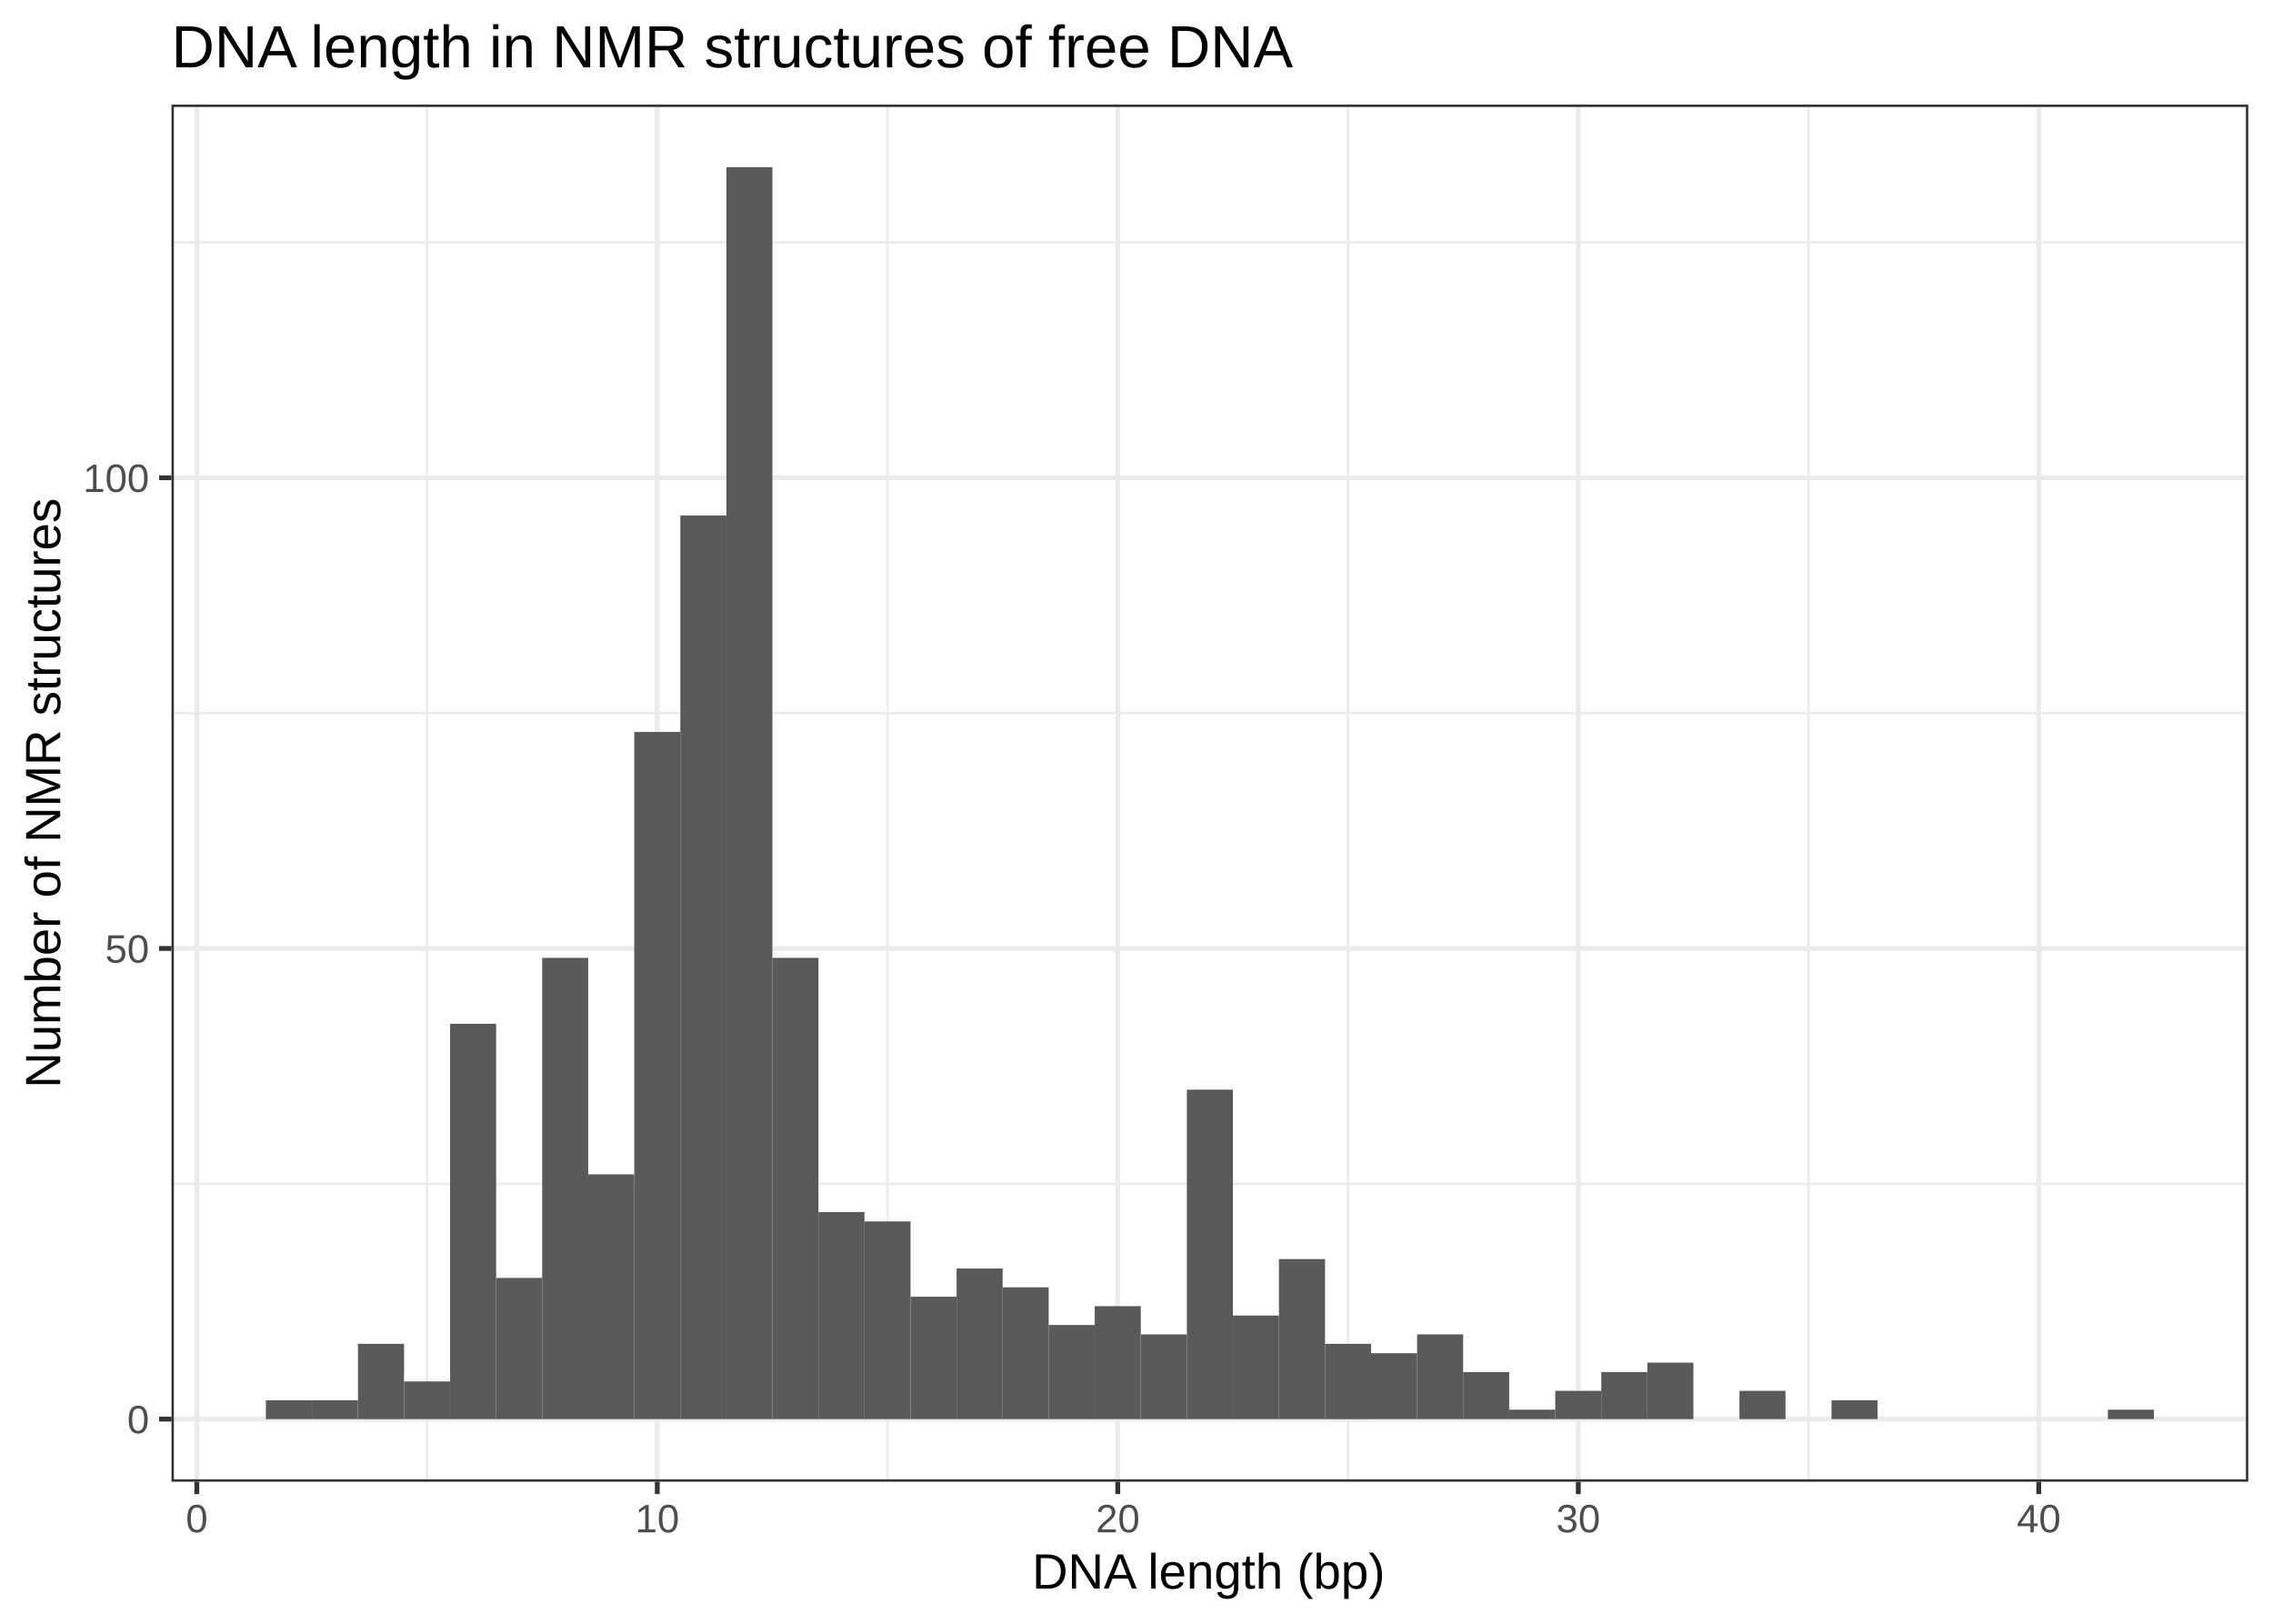
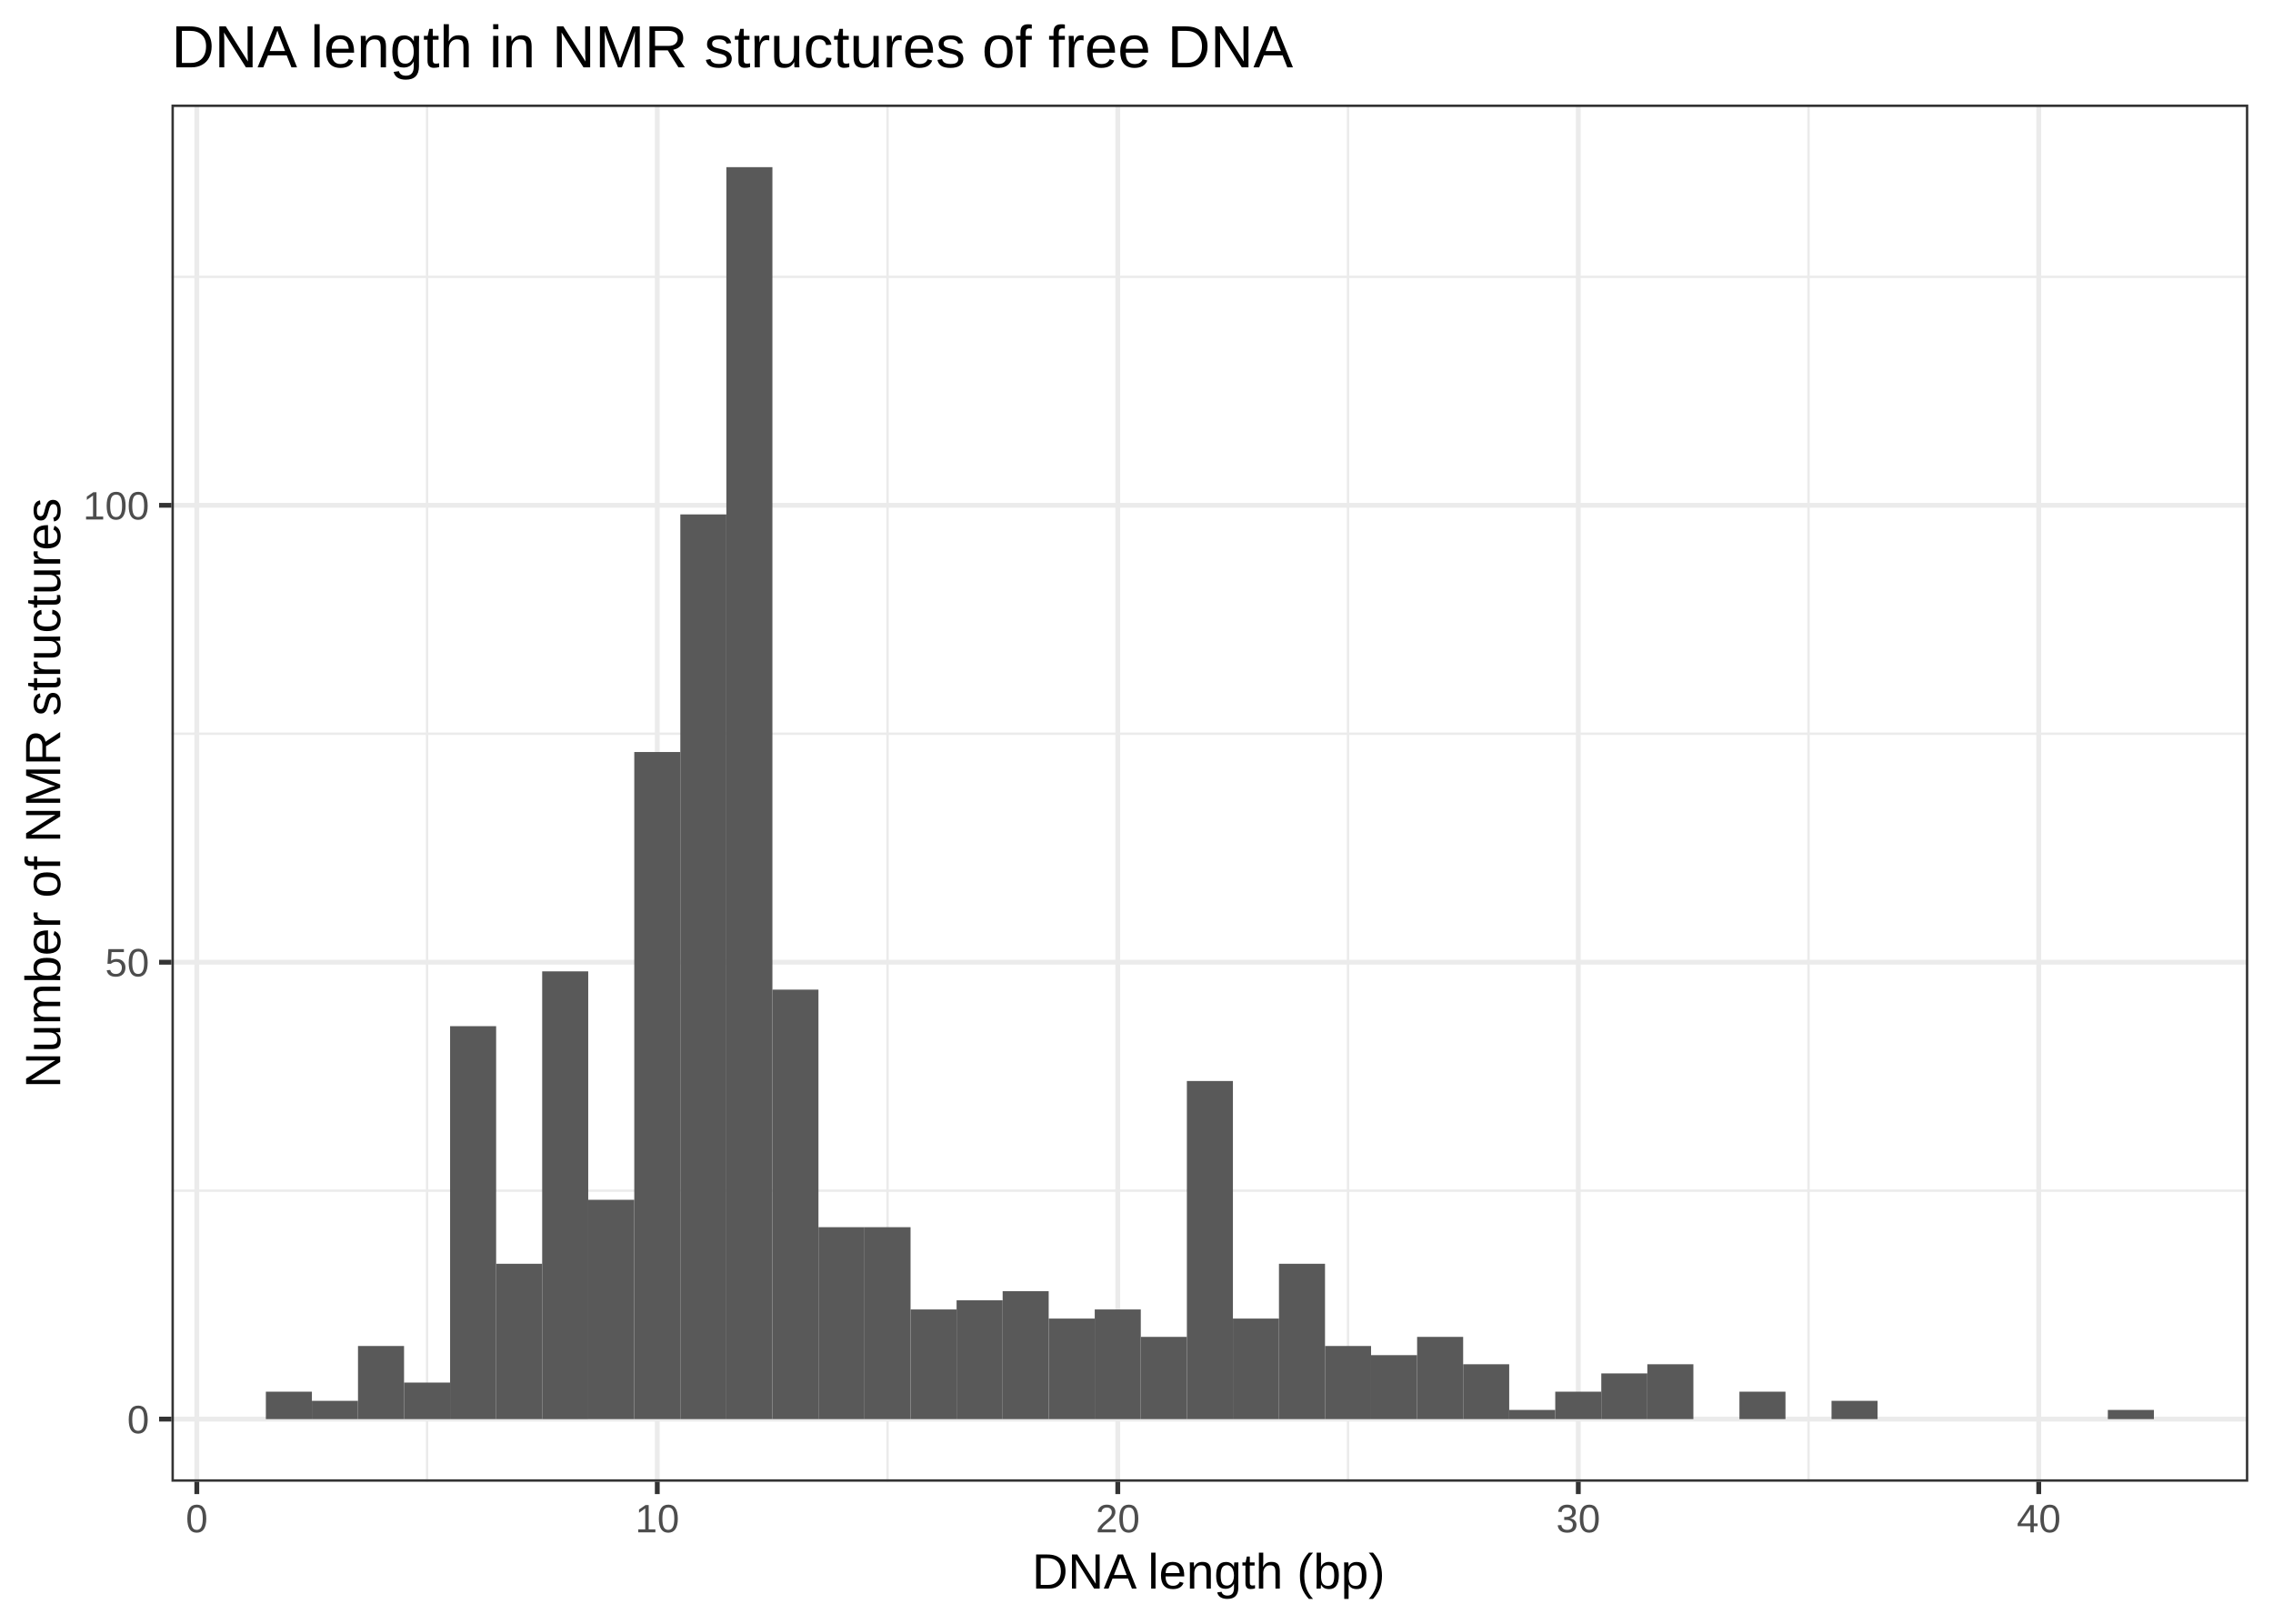
<svg xmlns="http://www.w3.org/2000/svg" viewBox="0 0 504.00 360.00">
  <defs>
    <style type="text/css">
    line, polyline, polygon, path, rect, circle {
      fill: none;
      stroke: #000000;
      stroke-linecap: round;
      stroke-linejoin: round;
      stroke-miterlimit: 10.00;
    }
  </style>
  </defs>
  <rect width="100%" height="100%" style="stroke: none; fill: #FFFFFF;" />
  <rect x="0.00" y="0" width="504.00" height="360.00" style="stroke-width: 1.07; stroke: #FFFFFF; fill: #FFFFFF;" />
  <defs>
    <clipPath id="cpMzguMDJ8NDk4LjUyfDMyOC41MXwyMy4xOQ==">
      <rect x="38.02" y="23.19" width="460.50" height="305.32" />
    </clipPath>
  </defs>
  <rect x="38.02" y="23.19" width="460.50" height="305.32" style="stroke-width: 1.07; stroke: none; fill: #FFFFFF;" clip-path="url(#cpMzguMDJ8NDk4LjUyfDMyOC41MXwyMy4xOQ==)" />
-   <polyline points="38.02,262.46 498.52,262.46 " style="stroke-width: 0.53; stroke: #EBEBEB; stroke-linecap: butt;" clip-path="url(#cpMzguMDJ8NDk4LjUyfDMyOC41MXwyMy4xOQ==)" />
-   <polyline points="38.02,158.11 498.52,158.11 " style="stroke-width: 0.53; stroke: #EBEBEB; stroke-linecap: butt;" clip-path="url(#cpMzguMDJ8NDk4LjUyfDMyOC41MXwyMy4xOQ==)" />
-   <polyline points="38.02,53.76 498.52,53.76 " style="stroke-width: 0.53; stroke: #EBEBEB; stroke-linecap: butt;" clip-path="url(#cpMzguMDJ8NDk4LjUyfDMyOC41MXwyMy4xOQ==)" />
+   <polyline points="38.02,263.98 498.52,263.98 " style="stroke-width: 0.53; stroke: #EBEBEB; stroke-linecap: butt;" clip-path="url(#cpMzguMDJ8NDk4LjUyfDMyOC41MXwyMy4xOQ==)" />
+   <polyline points="38.02,162.68 498.52,162.68 " style="stroke-width: 0.53; stroke: #EBEBEB; stroke-linecap: butt;" clip-path="url(#cpMzguMDJ8NDk4LjUyfDMyOC41MXwyMy4xOQ==)" />
+   <polyline points="38.02,61.38 498.52,61.38 " style="stroke-width: 0.53; stroke: #EBEBEB; stroke-linecap: butt;" clip-path="url(#cpMzguMDJ8NDk4LjUyfDMyOC41MXwyMy4xOQ==)" />
  <polyline points="94.69,328.51 94.69,23.19 " style="stroke-width: 0.53; stroke: #EBEBEB; stroke-linecap: butt;" clip-path="url(#cpMzguMDJ8NDk4LjUyfDMyOC41MXwyMy4xOQ==)" />
  <polyline points="196.80,328.51 196.80,23.19 " style="stroke-width: 0.53; stroke: #EBEBEB; stroke-linecap: butt;" clip-path="url(#cpMzguMDJ8NDk4LjUyfDMyOC41MXwyMy4xOQ==)" />
  <polyline points="298.90,328.51 298.90,23.19 " style="stroke-width: 0.53; stroke: #EBEBEB; stroke-linecap: butt;" clip-path="url(#cpMzguMDJ8NDk4LjUyfDMyOC41MXwyMy4xOQ==)" />
  <polyline points="401.01,328.51 401.01,23.19 " style="stroke-width: 0.53; stroke: #EBEBEB; stroke-linecap: butt;" clip-path="url(#cpMzguMDJ8NDk4LjUyfDMyOC41MXwyMy4xOQ==)" />
  <polyline points="38.02,314.63 498.52,314.63 " style="stroke-width: 1.07; stroke: #EBEBEB; stroke-linecap: butt;" clip-path="url(#cpMzguMDJ8NDk4LjUyfDMyOC41MXwyMy4xOQ==)" />
-   <polyline points="38.02,210.28 498.52,210.28 " style="stroke-width: 1.07; stroke: #EBEBEB; stroke-linecap: butt;" clip-path="url(#cpMzguMDJ8NDk4LjUyfDMyOC41MXwyMy4xOQ==)" />
-   <polyline points="38.02,105.93 498.52,105.93 " style="stroke-width: 1.07; stroke: #EBEBEB; stroke-linecap: butt;" clip-path="url(#cpMzguMDJ8NDk4LjUyfDMyOC41MXwyMy4xOQ==)" />
+   <polyline points="38.02,213.33 498.52,213.33 " style="stroke-width: 1.07; stroke: #EBEBEB; stroke-linecap: butt;" clip-path="url(#cpMzguMDJ8NDk4LjUyfDMyOC41MXwyMy4xOQ==)" />
+   <polyline points="38.02,112.03 498.52,112.03 " style="stroke-width: 1.07; stroke: #EBEBEB; stroke-linecap: butt;" clip-path="url(#cpMzguMDJ8NDk4LjUyfDMyOC41MXwyMy4xOQ==)" />
  <polyline points="43.64,328.51 43.64,23.19 " style="stroke-width: 1.07; stroke: #EBEBEB; stroke-linecap: butt;" clip-path="url(#cpMzguMDJ8NDk4LjUyfDMyOC41MXwyMy4xOQ==)" />
  <polyline points="145.74,328.51 145.74,23.19 " style="stroke-width: 1.07; stroke: #EBEBEB; stroke-linecap: butt;" clip-path="url(#cpMzguMDJ8NDk4LjUyfDMyOC41MXwyMy4xOQ==)" />
  <polyline points="247.85,328.51 247.85,23.19 " style="stroke-width: 1.07; stroke: #EBEBEB; stroke-linecap: butt;" clip-path="url(#cpMzguMDJ8NDk4LjUyfDMyOC41MXwyMy4xOQ==)" />
  <polyline points="349.96,328.51 349.96,23.19 " style="stroke-width: 1.07; stroke: #EBEBEB; stroke-linecap: butt;" clip-path="url(#cpMzguMDJ8NDk4LjUyfDMyOC41MXwyMy4xOQ==)" />
  <polyline points="452.06,328.51 452.06,23.19 " style="stroke-width: 1.07; stroke: #EBEBEB; stroke-linecap: butt;" clip-path="url(#cpMzguMDJ8NDk4LjUyfDMyOC41MXwyMy4xOQ==)" />
-   <rect x="58.95" y="310.46" width="10.21" height="4.17" style="stroke-width: 1.07; stroke: none; stroke-linecap: square; stroke-linejoin: miter; fill: #595959;" clip-path="url(#cpMzguMDJ8NDk4LjUyfDMyOC41MXwyMy4xOQ==)" />
-   <rect x="69.16" y="310.46" width="10.21" height="4.17" style="stroke-width: 1.07; stroke: none; stroke-linecap: square; stroke-linejoin: miter; fill: #595959;" clip-path="url(#cpMzguMDJ8NDk4LjUyfDMyOC41MXwyMy4xOQ==)" />
-   <rect x="79.38" y="297.94" width="10.21" height="16.70" style="stroke-width: 1.07; stroke: none; stroke-linecap: square; stroke-linejoin: miter; fill: #595959;" clip-path="url(#cpMzguMDJ8NDk4LjUyfDMyOC41MXwyMy4xOQ==)" />
-   <rect x="89.59" y="306.28" width="10.21" height="8.35" style="stroke-width: 1.07; stroke: none; stroke-linecap: square; stroke-linejoin: miter; fill: #595959;" clip-path="url(#cpMzguMDJ8NDk4LjUyfDMyOC41MXwyMy4xOQ==)" />
-   <rect x="99.80" y="226.98" width="10.21" height="87.65" style="stroke-width: 1.07; stroke: none; stroke-linecap: square; stroke-linejoin: miter; fill: #595959;" clip-path="url(#cpMzguMDJ8NDk4LjUyfDMyOC41MXwyMy4xOQ==)" />
-   <rect x="110.01" y="283.33" width="10.21" height="31.30" style="stroke-width: 1.07; stroke: none; stroke-linecap: square; stroke-linejoin: miter; fill: #595959;" clip-path="url(#cpMzguMDJ8NDk4LjUyfDMyOC41MXwyMy4xOQ==)" />
-   <rect x="120.22" y="212.37" width="10.21" height="102.26" style="stroke-width: 1.07; stroke: none; stroke-linecap: square; stroke-linejoin: miter; fill: #595959;" clip-path="url(#cpMzguMDJ8NDk4LjUyfDMyOC41MXwyMy4xOQ==)" />
-   <rect x="130.43" y="260.37" width="10.21" height="54.26" style="stroke-width: 1.07; stroke: none; stroke-linecap: square; stroke-linejoin: miter; fill: #595959;" clip-path="url(#cpMzguMDJ8NDk4LjUyfDMyOC41MXwyMy4xOQ==)" />
-   <rect x="140.64" y="162.28" width="10.21" height="152.35" style="stroke-width: 1.07; stroke: none; stroke-linecap: square; stroke-linejoin: miter; fill: #595959;" clip-path="url(#cpMzguMDJ8NDk4LjUyfDMyOC41MXwyMy4xOQ==)" />
-   <rect x="150.85" y="114.28" width="10.21" height="200.35" style="stroke-width: 1.07; stroke: none; stroke-linecap: square; stroke-linejoin: miter; fill: #595959;" clip-path="url(#cpMzguMDJ8NDk4LjUyfDMyOC41MXwyMy4xOQ==)" />
+   <rect x="58.95" y="308.55" width="10.21" height="6.08" style="stroke-width: 1.07; stroke: none; stroke-linecap: square; stroke-linejoin: miter; fill: #595959;" clip-path="url(#cpMzguMDJ8NDk4LjUyfDMyOC41MXwyMy4xOQ==)" />
+   <rect x="69.16" y="310.58" width="10.21" height="4.05" style="stroke-width: 1.07; stroke: none; stroke-linecap: square; stroke-linejoin: miter; fill: #595959;" clip-path="url(#cpMzguMDJ8NDk4LjUyfDMyOC41MXwyMy4xOQ==)" />
+   <rect x="79.38" y="298.42" width="10.21" height="16.21" style="stroke-width: 1.07; stroke: none; stroke-linecap: square; stroke-linejoin: miter; fill: #595959;" clip-path="url(#cpMzguMDJ8NDk4LjUyfDMyOC41MXwyMy4xOQ==)" />
+   <rect x="89.59" y="306.53" width="10.21" height="8.10" style="stroke-width: 1.07; stroke: none; stroke-linecap: square; stroke-linejoin: miter; fill: #595959;" clip-path="url(#cpMzguMDJ8NDk4LjUyfDMyOC41MXwyMy4xOQ==)" />
+   <rect x="99.80" y="227.51" width="10.21" height="87.12" style="stroke-width: 1.07; stroke: none; stroke-linecap: square; stroke-linejoin: miter; fill: #595959;" clip-path="url(#cpMzguMDJ8NDk4LjUyfDMyOC41MXwyMy4xOQ==)" />
+   <rect x="110.01" y="280.19" width="10.21" height="34.44" style="stroke-width: 1.07; stroke: none; stroke-linecap: square; stroke-linejoin: miter; fill: #595959;" clip-path="url(#cpMzguMDJ8NDk4LjUyfDMyOC41MXwyMy4xOQ==)" />
+   <rect x="120.22" y="215.36" width="10.21" height="99.28" style="stroke-width: 1.07; stroke: none; stroke-linecap: square; stroke-linejoin: miter; fill: #595959;" clip-path="url(#cpMzguMDJ8NDk4LjUyfDMyOC41MXwyMy4xOQ==)" />
+   <rect x="130.43" y="266.01" width="10.21" height="48.62" style="stroke-width: 1.07; stroke: none; stroke-linecap: square; stroke-linejoin: miter; fill: #595959;" clip-path="url(#cpMzguMDJ8NDk4LjUyfDMyOC41MXwyMy4xOQ==)" />
+   <rect x="140.64" y="166.73" width="10.21" height="147.90" style="stroke-width: 1.07; stroke: none; stroke-linecap: square; stroke-linejoin: miter; fill: #595959;" clip-path="url(#cpMzguMDJ8NDk4LjUyfDMyOC41MXwyMy4xOQ==)" />
+   <rect x="150.85" y="114.05" width="10.21" height="200.58" style="stroke-width: 1.07; stroke: none; stroke-linecap: square; stroke-linejoin: miter; fill: #595959;" clip-path="url(#cpMzguMDJ8NDk4LjUyfDMyOC41MXwyMy4xOQ==)" />
  <rect x="161.06" y="37.06" width="10.21" height="277.57" style="stroke-width: 1.07; stroke: none; stroke-linecap: square; stroke-linejoin: miter; fill: #595959;" clip-path="url(#cpMzguMDJ8NDk4LjUyfDMyOC41MXwyMy4xOQ==)" />
-   <rect x="171.27" y="212.37" width="10.21" height="102.26" style="stroke-width: 1.07; stroke: none; stroke-linecap: square; stroke-linejoin: miter; fill: #595959;" clip-path="url(#cpMzguMDJ8NDk4LjUyfDMyOC41MXwyMy4xOQ==)" />
-   <rect x="181.48" y="268.72" width="10.21" height="45.91" style="stroke-width: 1.07; stroke: none; stroke-linecap: square; stroke-linejoin: miter; fill: #595959;" clip-path="url(#cpMzguMDJ8NDk4LjUyfDMyOC41MXwyMy4xOQ==)" />
-   <rect x="191.69" y="270.80" width="10.21" height="43.83" style="stroke-width: 1.07; stroke: none; stroke-linecap: square; stroke-linejoin: miter; fill: #595959;" clip-path="url(#cpMzguMDJ8NDk4LjUyfDMyOC41MXwyMy4xOQ==)" />
-   <rect x="201.90" y="287.50" width="10.21" height="27.13" style="stroke-width: 1.07; stroke: none; stroke-linecap: square; stroke-linejoin: miter; fill: #595959;" clip-path="url(#cpMzguMDJ8NDk4LjUyfDMyOC41MXwyMy4xOQ==)" />
-   <rect x="212.11" y="281.24" width="10.21" height="33.39" style="stroke-width: 1.07; stroke: none; stroke-linecap: square; stroke-linejoin: miter; fill: #595959;" clip-path="url(#cpMzguMDJ8NDk4LjUyfDMyOC41MXwyMy4xOQ==)" />
-   <rect x="222.32" y="285.41" width="10.21" height="29.22" style="stroke-width: 1.07; stroke: none; stroke-linecap: square; stroke-linejoin: miter; fill: #595959;" clip-path="url(#cpMzguMDJ8NDk4LjUyfDMyOC41MXwyMy4xOQ==)" />
-   <rect x="232.53" y="293.76" width="10.21" height="20.87" style="stroke-width: 1.07; stroke: none; stroke-linecap: square; stroke-linejoin: miter; fill: #595959;" clip-path="url(#cpMzguMDJ8NDk4LjUyfDMyOC41MXwyMy4xOQ==)" />
-   <rect x="242.74" y="289.59" width="10.21" height="25.04" style="stroke-width: 1.07; stroke: none; stroke-linecap: square; stroke-linejoin: miter; fill: #595959;" clip-path="url(#cpMzguMDJ8NDk4LjUyfDMyOC41MXwyMy4xOQ==)" />
-   <rect x="252.96" y="295.85" width="10.21" height="18.78" style="stroke-width: 1.07; stroke: none; stroke-linecap: square; stroke-linejoin: miter; fill: #595959;" clip-path="url(#cpMzguMDJ8NDk4LjUyfDMyOC41MXwyMy4xOQ==)" />
-   <rect x="263.17" y="241.59" width="10.21" height="73.04" style="stroke-width: 1.07; stroke: none; stroke-linecap: square; stroke-linejoin: miter; fill: #595959;" clip-path="url(#cpMzguMDJ8NDk4LjUyfDMyOC41MXwyMy4xOQ==)" />
-   <rect x="273.38" y="291.67" width="10.21" height="22.96" style="stroke-width: 1.07; stroke: none; stroke-linecap: square; stroke-linejoin: miter; fill: #595959;" clip-path="url(#cpMzguMDJ8NDk4LjUyfDMyOC41MXwyMy4xOQ==)" />
-   <rect x="283.59" y="279.15" width="10.21" height="35.48" style="stroke-width: 1.07; stroke: none; stroke-linecap: square; stroke-linejoin: miter; fill: #595959;" clip-path="url(#cpMzguMDJ8NDk4LjUyfDMyOC41MXwyMy4xOQ==)" />
-   <rect x="293.80" y="297.94" width="10.21" height="16.70" style="stroke-width: 1.07; stroke: none; stroke-linecap: square; stroke-linejoin: miter; fill: #595959;" clip-path="url(#cpMzguMDJ8NDk4LjUyfDMyOC41MXwyMy4xOQ==)" />
-   <rect x="304.01" y="300.02" width="10.21" height="14.61" style="stroke-width: 1.07; stroke: none; stroke-linecap: square; stroke-linejoin: miter; fill: #595959;" clip-path="url(#cpMzguMDJ8NDk4LjUyfDMyOC41MXwyMy4xOQ==)" />
-   <rect x="314.22" y="295.85" width="10.21" height="18.78" style="stroke-width: 1.07; stroke: none; stroke-linecap: square; stroke-linejoin: miter; fill: #595959;" clip-path="url(#cpMzguMDJ8NDk4LjUyfDMyOC41MXwyMy4xOQ==)" />
-   <rect x="324.43" y="304.20" width="10.21" height="10.43" style="stroke-width: 1.07; stroke: none; stroke-linecap: square; stroke-linejoin: miter; fill: #595959;" clip-path="url(#cpMzguMDJ8NDk4LjUyfDMyOC41MXwyMy4xOQ==)" />
-   <rect x="334.64" y="312.54" width="10.21" height="2.09" style="stroke-width: 1.07; stroke: none; stroke-linecap: square; stroke-linejoin: miter; fill: #595959;" clip-path="url(#cpMzguMDJ8NDk4LjUyfDMyOC41MXwyMy4xOQ==)" />
-   <rect x="344.85" y="308.37" width="10.21" height="6.26" style="stroke-width: 1.07; stroke: none; stroke-linecap: square; stroke-linejoin: miter; fill: #595959;" clip-path="url(#cpMzguMDJ8NDk4LjUyfDMyOC41MXwyMy4xOQ==)" />
-   <rect x="355.06" y="304.20" width="10.21" height="10.43" style="stroke-width: 1.07; stroke: none; stroke-linecap: square; stroke-linejoin: miter; fill: #595959;" clip-path="url(#cpMzguMDJ8NDk4LjUyfDMyOC41MXwyMy4xOQ==)" />
-   <rect x="365.27" y="302.11" width="10.21" height="12.52" style="stroke-width: 1.07; stroke: none; stroke-linecap: square; stroke-linejoin: miter; fill: #595959;" clip-path="url(#cpMzguMDJ8NDk4LjUyfDMyOC41MXwyMy4xOQ==)" />
+   <rect x="171.27" y="219.41" width="10.21" height="95.22" style="stroke-width: 1.07; stroke: none; stroke-linecap: square; stroke-linejoin: miter; fill: #595959;" clip-path="url(#cpMzguMDJ8NDk4LjUyfDMyOC41MXwyMy4xOQ==)" />
+   <rect x="181.48" y="272.08" width="10.21" height="42.55" style="stroke-width: 1.07; stroke: none; stroke-linecap: square; stroke-linejoin: miter; fill: #595959;" clip-path="url(#cpMzguMDJ8NDk4LjUyfDMyOC41MXwyMy4xOQ==)" />
+   <rect x="191.69" y="272.08" width="10.21" height="42.55" style="stroke-width: 1.07; stroke: none; stroke-linecap: square; stroke-linejoin: miter; fill: #595959;" clip-path="url(#cpMzguMDJ8NDk4LjUyfDMyOC41MXwyMy4xOQ==)" />
+   <rect x="201.90" y="290.32" width="10.21" height="24.31" style="stroke-width: 1.07; stroke: none; stroke-linecap: square; stroke-linejoin: miter; fill: #595959;" clip-path="url(#cpMzguMDJ8NDk4LjUyfDMyOC41MXwyMy4xOQ==)" />
+   <rect x="212.11" y="288.29" width="10.21" height="26.34" style="stroke-width: 1.07; stroke: none; stroke-linecap: square; stroke-linejoin: miter; fill: #595959;" clip-path="url(#cpMzguMDJ8NDk4LjUyfDMyOC41MXwyMy4xOQ==)" />
+   <rect x="222.32" y="286.27" width="10.21" height="28.36" style="stroke-width: 1.07; stroke: none; stroke-linecap: square; stroke-linejoin: miter; fill: #595959;" clip-path="url(#cpMzguMDJ8NDk4LjUyfDMyOC41MXwyMy4xOQ==)" />
+   <rect x="232.53" y="292.34" width="10.21" height="22.29" style="stroke-width: 1.07; stroke: none; stroke-linecap: square; stroke-linejoin: miter; fill: #595959;" clip-path="url(#cpMzguMDJ8NDk4LjUyfDMyOC41MXwyMy4xOQ==)" />
+   <rect x="242.74" y="290.32" width="10.21" height="24.31" style="stroke-width: 1.07; stroke: none; stroke-linecap: square; stroke-linejoin: miter; fill: #595959;" clip-path="url(#cpMzguMDJ8NDk4LjUyfDMyOC41MXwyMy4xOQ==)" />
+   <rect x="252.96" y="296.40" width="10.21" height="18.23" style="stroke-width: 1.07; stroke: none; stroke-linecap: square; stroke-linejoin: miter; fill: #595959;" clip-path="url(#cpMzguMDJ8NDk4LjUyfDMyOC41MXwyMy4xOQ==)" />
+   <rect x="263.17" y="239.67" width="10.21" height="74.96" style="stroke-width: 1.07; stroke: none; stroke-linecap: square; stroke-linejoin: miter; fill: #595959;" clip-path="url(#cpMzguMDJ8NDk4LjUyfDMyOC41MXwyMy4xOQ==)" />
+   <rect x="273.38" y="292.34" width="10.21" height="22.29" style="stroke-width: 1.07; stroke: none; stroke-linecap: square; stroke-linejoin: miter; fill: #595959;" clip-path="url(#cpMzguMDJ8NDk4LjUyfDMyOC41MXwyMy4xOQ==)" />
+   <rect x="283.59" y="280.19" width="10.21" height="34.44" style="stroke-width: 1.07; stroke: none; stroke-linecap: square; stroke-linejoin: miter; fill: #595959;" clip-path="url(#cpMzguMDJ8NDk4LjUyfDMyOC41MXwyMy4xOQ==)" />
+   <rect x="293.80" y="298.42" width="10.21" height="16.21" style="stroke-width: 1.07; stroke: none; stroke-linecap: square; stroke-linejoin: miter; fill: #595959;" clip-path="url(#cpMzguMDJ8NDk4LjUyfDMyOC41MXwyMy4xOQ==)" />
+   <rect x="304.01" y="300.45" width="10.21" height="14.18" style="stroke-width: 1.07; stroke: none; stroke-linecap: square; stroke-linejoin: miter; fill: #595959;" clip-path="url(#cpMzguMDJ8NDk4LjUyfDMyOC41MXwyMy4xOQ==)" />
+   <rect x="314.22" y="296.40" width="10.21" height="18.23" style="stroke-width: 1.07; stroke: none; stroke-linecap: square; stroke-linejoin: miter; fill: #595959;" clip-path="url(#cpMzguMDJ8NDk4LjUyfDMyOC41MXwyMy4xOQ==)" />
+   <rect x="324.43" y="302.47" width="10.21" height="12.16" style="stroke-width: 1.07; stroke: none; stroke-linecap: square; stroke-linejoin: miter; fill: #595959;" clip-path="url(#cpMzguMDJ8NDk4LjUyfDMyOC41MXwyMy4xOQ==)" />
+   <rect x="334.64" y="312.60" width="10.21" height="2.03" style="stroke-width: 1.07; stroke: none; stroke-linecap: square; stroke-linejoin: miter; fill: #595959;" clip-path="url(#cpMzguMDJ8NDk4LjUyfDMyOC41MXwyMy4xOQ==)" />
+   <rect x="344.85" y="308.55" width="10.21" height="6.08" style="stroke-width: 1.07; stroke: none; stroke-linecap: square; stroke-linejoin: miter; fill: #595959;" clip-path="url(#cpMzguMDJ8NDk4LjUyfDMyOC41MXwyMy4xOQ==)" />
+   <rect x="355.06" y="304.50" width="10.21" height="10.13" style="stroke-width: 1.07; stroke: none; stroke-linecap: square; stroke-linejoin: miter; fill: #595959;" clip-path="url(#cpMzguMDJ8NDk4LjUyfDMyOC41MXwyMy4xOQ==)" />
+   <rect x="365.27" y="302.47" width="10.21" height="12.16" style="stroke-width: 1.07; stroke: none; stroke-linecap: square; stroke-linejoin: miter; fill: #595959;" clip-path="url(#cpMzguMDJ8NDk4LjUyfDMyOC41MXwyMy4xOQ==)" />
  <rect x="375.48" y="314.63" width="10.21" height="0.00" style="stroke-width: 1.07; stroke: none; stroke-linecap: square; stroke-linejoin: miter; fill: #595959;" clip-path="url(#cpMzguMDJ8NDk4LjUyfDMyOC41MXwyMy4xOQ==)" />
-   <rect x="385.69" y="308.37" width="10.21" height="6.26" style="stroke-width: 1.07; stroke: none; stroke-linecap: square; stroke-linejoin: miter; fill: #595959;" clip-path="url(#cpMzguMDJ8NDk4LjUyfDMyOC41MXwyMy4xOQ==)" />
+   <rect x="385.69" y="308.55" width="10.21" height="6.08" style="stroke-width: 1.07; stroke: none; stroke-linecap: square; stroke-linejoin: miter; fill: #595959;" clip-path="url(#cpMzguMDJ8NDk4LjUyfDMyOC41MXwyMy4xOQ==)" />
  <rect x="395.90" y="314.63" width="10.21" height="0.00" style="stroke-width: 1.07; stroke: none; stroke-linecap: square; stroke-linejoin: miter; fill: #595959;" clip-path="url(#cpMzguMDJ8NDk4LjUyfDMyOC41MXwyMy4xOQ==)" />
-   <rect x="406.11" y="310.46" width="10.21" height="4.17" style="stroke-width: 1.07; stroke: none; stroke-linecap: square; stroke-linejoin: miter; fill: #595959;" clip-path="url(#cpMzguMDJ8NDk4LjUyfDMyOC41MXwyMy4xOQ==)" />
+   <rect x="406.11" y="310.58" width="10.21" height="4.05" style="stroke-width: 1.07; stroke: none; stroke-linecap: square; stroke-linejoin: miter; fill: #595959;" clip-path="url(#cpMzguMDJ8NDk4LjUyfDMyOC41MXwyMy4xOQ==)" />
  <rect x="416.33" y="314.63" width="10.21" height="0.00" style="stroke-width: 1.07; stroke: none; stroke-linecap: square; stroke-linejoin: miter; fill: #595959;" clip-path="url(#cpMzguMDJ8NDk4LjUyfDMyOC41MXwyMy4xOQ==)" />
  <rect x="426.54" y="314.63" width="10.21" height="0.00" style="stroke-width: 1.07; stroke: none; stroke-linecap: square; stroke-linejoin: miter; fill: #595959;" clip-path="url(#cpMzguMDJ8NDk4LjUyfDMyOC41MXwyMy4xOQ==)" />
  <rect x="436.75" y="314.63" width="10.21" height="0.00" style="stroke-width: 1.07; stroke: none; stroke-linecap: square; stroke-linejoin: miter; fill: #595959;" clip-path="url(#cpMzguMDJ8NDk4LjUyfDMyOC41MXwyMy4xOQ==)" />
  <rect x="446.96" y="314.63" width="10.21" height="0.00" style="stroke-width: 1.07; stroke: none; stroke-linecap: square; stroke-linejoin: miter; fill: #595959;" clip-path="url(#cpMzguMDJ8NDk4LjUyfDMyOC41MXwyMy4xOQ==)" />
  <rect x="457.17" y="314.63" width="10.21" height="0.00" style="stroke-width: 1.07; stroke: none; stroke-linecap: square; stroke-linejoin: miter; fill: #595959;" clip-path="url(#cpMzguMDJ8NDk4LjUyfDMyOC41MXwyMy4xOQ==)" />
-   <rect x="467.38" y="312.54" width="10.21" height="2.09" style="stroke-width: 1.07; stroke: none; stroke-linecap: square; stroke-linejoin: miter; fill: #595959;" clip-path="url(#cpMzguMDJ8NDk4LjUyfDMyOC41MXwyMy4xOQ==)" />
+   <rect x="467.38" y="312.60" width="10.21" height="2.03" style="stroke-width: 1.07; stroke: none; stroke-linecap: square; stroke-linejoin: miter; fill: #595959;" clip-path="url(#cpMzguMDJ8NDk4LjUyfDMyOC41MXwyMy4xOQ==)" />
  <rect x="38.02" y="23.19" width="460.50" height="305.32" style="stroke-width: 1.07; stroke: #333333;" clip-path="url(#cpMzguMDJ8NDk4LjUyfDMyOC41MXwyMy4xOQ==)" />
  <defs>
    <clipPath id="cpMC4wMHw1MDQuMDB8MzYwLjAwfDAuMDA=">
      <rect x="0.00" y="0.00" width="504.00" height="360.00" />
    </clipPath>
  </defs>
  <g clip-path="url(#cpMC4wMHw1MDQuMDB8MzYwLjAwfDAuMDA=)">
    <text x="28.20" y="317.78" style="font-size: 8.80px; fill: #4D4D4D; font-family: Arial;" textLength="4.89px" lengthAdjust="spacingAndGlyphs">0</text>
  </g>
  <g clip-path="url(#cpMC4wMHw1MDQuMDB8MzYwLjAwfDAuMDA=)">
-     <text x="23.30" y="213.43" style="font-size: 8.80px; fill: #4D4D4D; font-family: Arial;" textLength="9.79px" lengthAdjust="spacingAndGlyphs">50</text>
+     <text x="23.30" y="216.48" style="font-size: 8.80px; fill: #4D4D4D; font-family: Arial;" textLength="9.79px" lengthAdjust="spacingAndGlyphs">50</text>
  </g>
  <g clip-path="url(#cpMC4wMHw1MDQuMDB8MzYwLjAwfDAuMDA=)">
-     <text x="18.41" y="109.08" style="font-size: 8.80px; fill: #4D4D4D; font-family: Arial;" textLength="14.68px" lengthAdjust="spacingAndGlyphs">100</text>
+     <text x="18.41" y="115.18" style="font-size: 8.80px; fill: #4D4D4D; font-family: Arial;" textLength="14.68px" lengthAdjust="spacingAndGlyphs">100</text>
  </g>
  <polyline points="35.28,314.63 38.02,314.63 " style="stroke-width: 1.07; stroke: #333333; stroke-linecap: butt;" clip-path="url(#cpMC4wMHw1MDQuMDB8MzYwLjAwfDAuMDA=)" />
-   <polyline points="35.28,210.28 38.02,210.28 " style="stroke-width: 1.07; stroke: #333333; stroke-linecap: butt;" clip-path="url(#cpMC4wMHw1MDQuMDB8MzYwLjAwfDAuMDA=)" />
-   <polyline points="35.28,105.93 38.02,105.93 " style="stroke-width: 1.07; stroke: #333333; stroke-linecap: butt;" clip-path="url(#cpMC4wMHw1MDQuMDB8MzYwLjAwfDAuMDA=)" />
+   <polyline points="35.28,213.33 38.02,213.33 " style="stroke-width: 1.07; stroke: #333333; stroke-linecap: butt;" clip-path="url(#cpMC4wMHw1MDQuMDB8MzYwLjAwfDAuMDA=)" />
+   <polyline points="35.28,112.03 38.02,112.03 " style="stroke-width: 1.07; stroke: #333333; stroke-linecap: butt;" clip-path="url(#cpMC4wMHw1MDQuMDB8MzYwLjAwfDAuMDA=)" />
  <polyline points="43.64,331.25 43.64,328.51 " style="stroke-width: 1.07; stroke: #333333; stroke-linecap: butt;" clip-path="url(#cpMC4wMHw1MDQuMDB8MzYwLjAwfDAuMDA=)" />
  <polyline points="145.74,331.25 145.74,328.51 " style="stroke-width: 1.07; stroke: #333333; stroke-linecap: butt;" clip-path="url(#cpMC4wMHw1MDQuMDB8MzYwLjAwfDAuMDA=)" />
  <polyline points="247.85,331.25 247.85,328.51 " style="stroke-width: 1.07; stroke: #333333; stroke-linecap: butt;" clip-path="url(#cpMC4wMHw1MDQuMDB8MzYwLjAwfDAuMDA=)" />
  <polyline points="349.96,331.25 349.96,328.51 " style="stroke-width: 1.07; stroke: #333333; stroke-linecap: butt;" clip-path="url(#cpMC4wMHw1MDQuMDB8MzYwLjAwfDAuMDA=)" />
  <polyline points="452.06,331.25 452.06,328.51 " style="stroke-width: 1.07; stroke: #333333; stroke-linecap: butt;" clip-path="url(#cpMC4wMHw1MDQuMDB8MzYwLjAwfDAuMDA=)" />
  <g clip-path="url(#cpMC4wMHw1MDQuMDB8MzYwLjAwfDAuMDA=)">
    <text x="41.19" y="339.74" style="font-size: 8.80px; fill: #4D4D4D; font-family: Arial;" textLength="4.89px" lengthAdjust="spacingAndGlyphs">0</text>
  </g>
  <g clip-path="url(#cpMC4wMHw1MDQuMDB8MzYwLjAwfDAuMDA=)">
    <text x="140.85" y="339.74" style="font-size: 8.80px; fill: #4D4D4D; font-family: Arial;" textLength="9.79px" lengthAdjust="spacingAndGlyphs">10</text>
  </g>
  <g clip-path="url(#cpMC4wMHw1MDQuMDB8MzYwLjAwfDAuMDA=)">
    <text x="242.96" y="339.74" style="font-size: 8.80px; fill: #4D4D4D; font-family: Arial;" textLength="9.79px" lengthAdjust="spacingAndGlyphs">20</text>
  </g>
  <g clip-path="url(#cpMC4wMHw1MDQuMDB8MzYwLjAwfDAuMDA=)">
    <text x="345.06" y="339.74" style="font-size: 8.80px; fill: #4D4D4D; font-family: Arial;" textLength="9.79px" lengthAdjust="spacingAndGlyphs">30</text>
  </g>
  <g clip-path="url(#cpMC4wMHw1MDQuMDB8MzYwLjAwfDAuMDA=)">
    <text x="447.17" y="339.74" style="font-size: 8.80px; fill: #4D4D4D; font-family: Arial;" textLength="9.79px" lengthAdjust="spacingAndGlyphs">40</text>
  </g>
  <g clip-path="url(#cpMC4wMHw1MDQuMDB8MzYwLjAwfDAuMDA=)">
    <text x="228.84" y="352.21" style="font-size: 11.00px; font-family: Arial;" textLength="78.87px" lengthAdjust="spacingAndGlyphs">DNA length (bp)</text>
  </g>
  <g clip-path="url(#cpMC4wMHw1MDQuMDB8MzYwLjAwfDAuMDA=)">
    <text transform="translate(13.35,241.25) rotate(-90)" style="font-size: 11.00px; font-family: Arial;" textLength="130.81px" lengthAdjust="spacingAndGlyphs">Number of NMR structures</text>
  </g>
  <g clip-path="url(#cpMC4wMHw1MDQuMDB8MzYwLjAwfDAuMDA=)">
    <text x="38.02" y="14.93" style="font-size: 13.20px; font-family: Arial;" textLength="249.41px" lengthAdjust="spacingAndGlyphs">DNA length in NMR structures of free DNA</text>
  </g>
</svg>
